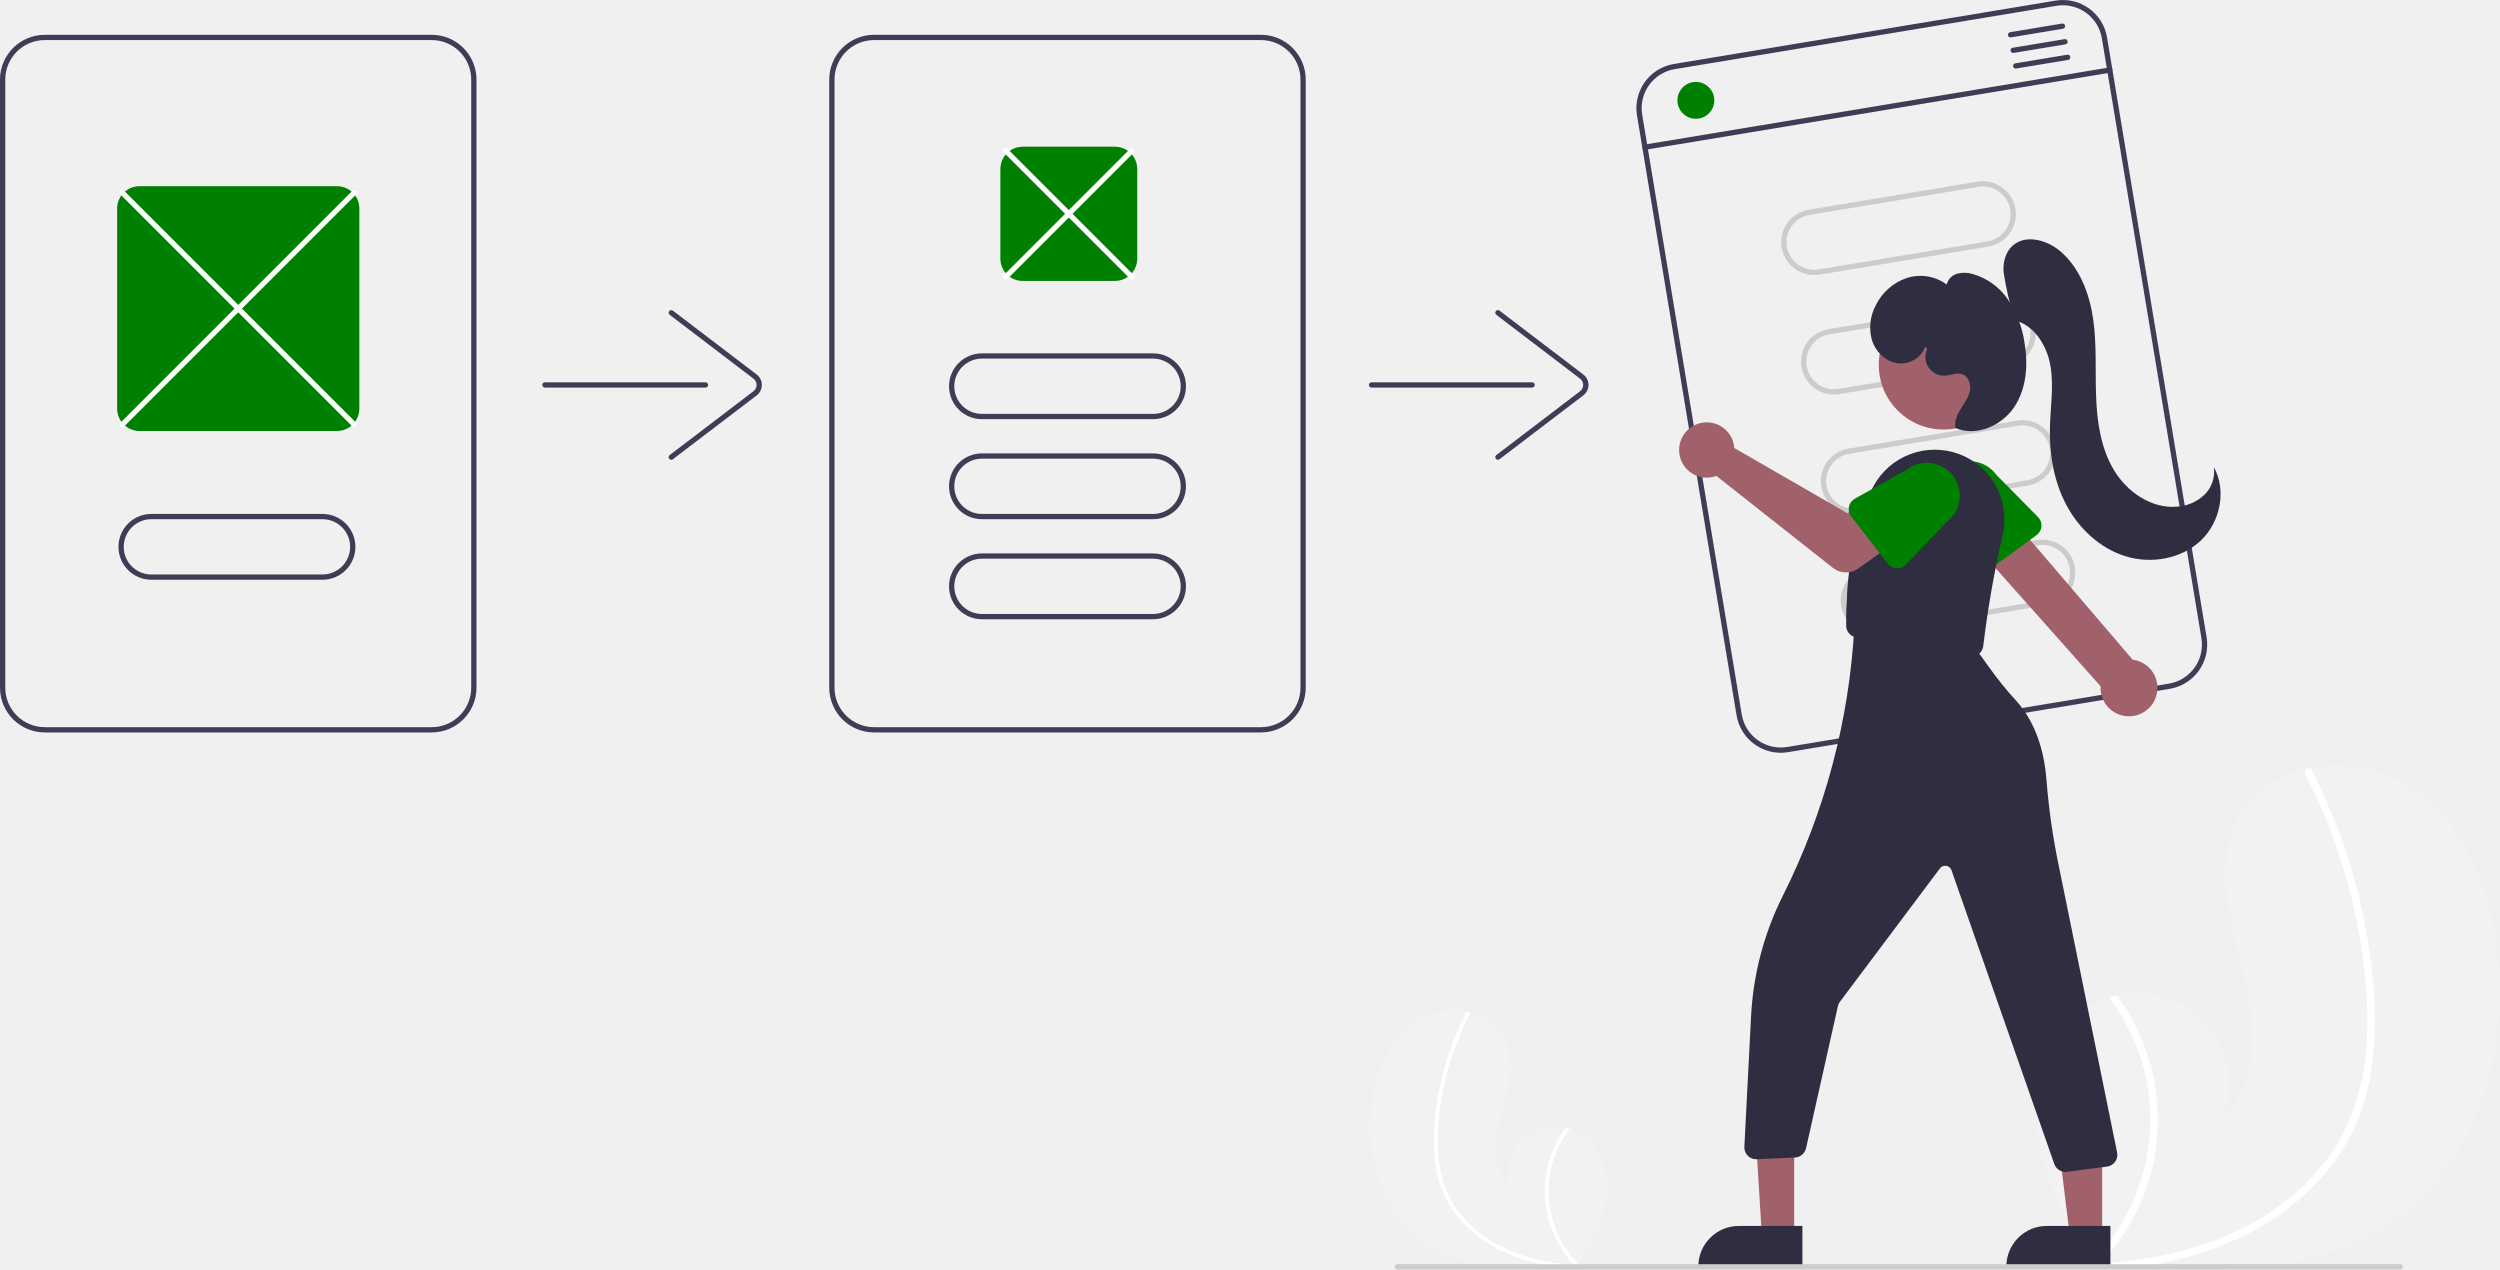
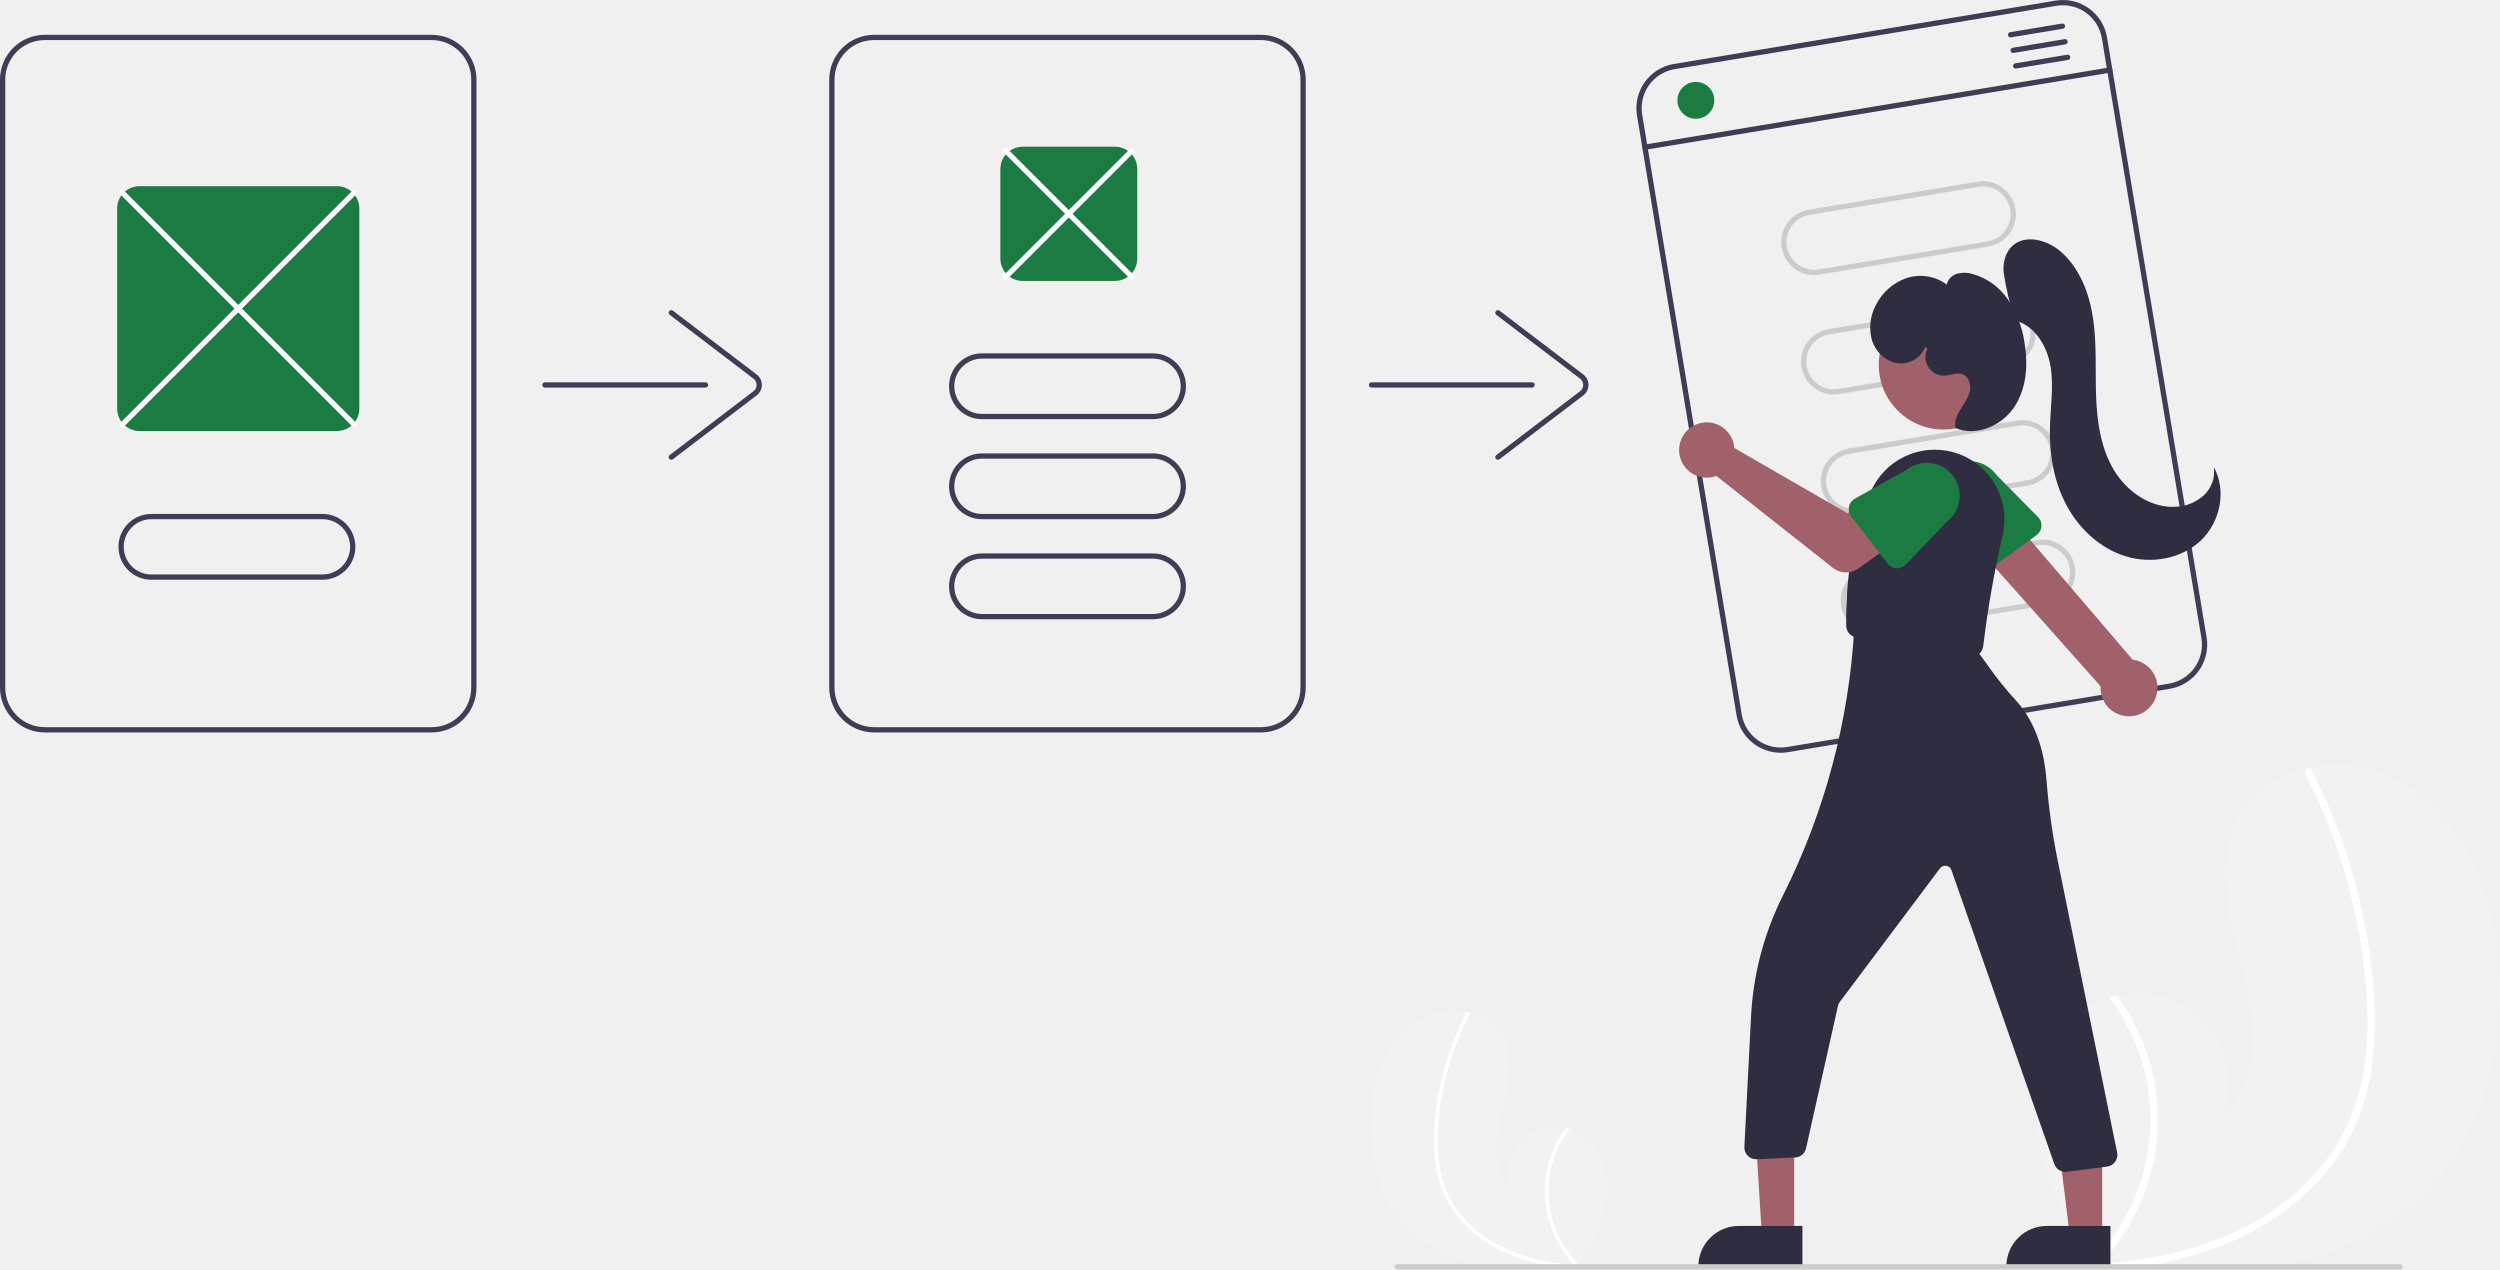
<svg xmlns="http://www.w3.org/2000/svg" id="a3114df7-b6e7-4378-8d7a-972bbe08a3fa" width="949.651" height="482.323" data-name="Layer 1" viewBox="0 0 949.651 482.323">
  <path fill="#f2f2f2" d="M1035.498,671.742c-27.641,19.913-63.463,20.913-98.088,18.466-4.835-.341-9.636-.741-14.392-1.173-.029-.007-.066-.005-.096-.012-.229-.022-.458-.044-.676-.056-.982-.092-1.964-.184-2.936-.276l.23.438.721,1.36c-.259-.455-.518-.901-.777-1.356-.076-.137-.162-.273-.237-.409-8.97-15.609-17.866-31.792-20.136-49.615-2.346-18.5,4.247-39.449,20.529-48.542a32.856,32.856,0,0,1,6.742-2.824c.974-.296,1.961-.536,2.959-.748a35.217,35.217,0,0,1,40.955,45.781c13.805-14.155,11.229-37.119,6.468-56.311-4.771-19.191-10.547-40.546-.843-57.784,5.394-9.595,14.88-15.547,25.526-17.946.327-.07.653-.141.98-.202a51.397,51.397,0,0,1,36.926,6.47c20.356,12.827,30.811,37.148,34.204,60.973C1079.023,606.314,1066.924,649.1,1035.498,671.742Z" transform="translate(-125.1743 -208.8385)" />
  <path fill="#fff" d="M1026.573,610.285a87.371,87.371,0,0,1-6.03,24.621,75.866,75.866,0,0,1-11.779,19.24c-9.935,11.951-23.071,20.936-37.337,26.922a139.897,139.897,0,0,1-34.017,9.14c-4.835-.341-9.636-.741-14.392-1.173-.029-.007-.066-.005-.096-.012-.229-.022-.458-.044-.676-.056-.982-.092-1.964-.184-2.936-.276l.23.438.721,1.36c-.259-.455-.518-.901-.777-1.356-.076-.137-.162-.273-.237-.409A77.332,77.332,0,0,0,940.919,621.075a77.995,77.995,0,0,0-14.537-33.333c.974-.296,1.961-.536,2.959-.748a80.865,80.865,0,0,1,7.376,12.217,79.236,79.236,0,0,1,6.836,49.293,81.01,81.01,0,0,1-20.525,40.407c.923-.065,1.856-.14,2.768-.224,17.284-1.464,34.532-5.18,50.209-12.791a90.428,90.428,0,0,0,33.876-27.796c9.494-13.094,13.678-28.844,14.397-44.852.762-17.138-1.462-34.577-5.373-51.243a215.082,215.082,0,0,0-18.073-49.23,1.546,1.546,0,0,1,.614-2.041,1.315,1.315,0,0,1,.98-.202,1.145,1.145,0,0,1,.756.648c.988,1.929,1.958,3.858,2.891,5.81a217.523,217.523,0,0,1,17.028,51.075C1026.537,575.106,1028.371,592.932,1026.573,610.285Z" transform="translate(-125.1743 -208.8385)" />
  <path fill="#f2f2f2" d="M665.656,680.541c14.12,10.172,32.418,10.683,50.105,9.433,2.47-.174,4.922-.379,7.352-.599.015-.004.034-.002.049-.006.117-.011.234-.022.345-.029.501-.047,1.003-.094,1.5-.141l-.117.224-.368.695c.132-.233.265-.46.397-.693.039-.07.083-.139.121-.209,4.582-7.973,9.126-16.24,10.286-25.345,1.198-9.45-2.169-20.151-10.487-24.796a16.784,16.784,0,0,0-3.444-1.442c-.497-.151-1.002-.274-1.511-.382a17.99,17.99,0,0,0-20.921,23.386c-7.052-7.231-5.736-18.961-3.304-28.765,2.437-9.803,5.388-20.712.431-29.517a19.465,19.465,0,0,0-13.039-9.167c-.167-.036-.333-.072-.501-.103a26.254,26.254,0,0,0-18.862,3.305c-10.398,6.552-15.739,18.976-17.472,31.146C643.422,647.119,649.602,668.975,665.656,680.541Z" transform="translate(-125.1743 -208.8385)" />
  <path fill="#fff" d="M670.215,649.147a44.631,44.631,0,0,0,3.08,12.577,38.754,38.754,0,0,0,6.017,9.828,49.653,49.653,0,0,0,19.073,13.752,71.462,71.462,0,0,0,17.376,4.669c2.47-.174,4.922-.379,7.352-.599.015-.004.034-.002.049-.006.117-.011.234-.022.345-.029.501-.047,1.003-.094,1.5-.141l-.117.224-.368.695c.132-.233.265-.46.397-.693.039-.07.083-.139.121-.209a39.503,39.503,0,0,1-11.071-34.556,39.841,39.841,0,0,1,7.426-17.027c-.497-.151-1.002-.274-1.511-.382a41.308,41.308,0,0,0-3.768,6.241,40.475,40.475,0,0,0-3.492,25.18,41.381,41.381,0,0,0,10.484,20.64c-.472-.033-.948-.072-1.414-.114a72.559,72.559,0,0,1-25.648-6.534,46.192,46.192,0,0,1-17.304-14.199c-4.85-6.689-6.987-14.734-7.354-22.911a96.69,96.69,0,0,1,2.744-26.176,109.868,109.868,0,0,1,9.232-25.148.79.79,0,0,0-.314-1.043.672.672,0,0,0-.501-.103.585.585,0,0,0-.386.331c-.505.985-1,1.971-1.477,2.968a111.115,111.115,0,0,0-8.698,26.09A89.455,89.455,0,0,0,670.215,649.147Z" transform="translate(-125.1743 -208.8385)" />
  <path fill="#3f3d56" d="M289.174,222.062h-147a17.024,17.024,0,0,0-17,17v231a17.024,17.024,0,0,0,17,17h147a17.024,17.024,0,0,0,17-17v-231A17.024,17.024,0,0,0,289.174,222.062Zm15,248a15.018,15.018,0,0,1-15,15h-147a15.018,15.018,0,0,1-15-15v-231a15.018,15.018,0,0,1,15-15h147a15.018,15.018,0,0,1,15,15Z" transform="translate(-125.1743 -208.8385)" />
  <path fill="#3f3d56" d="M604.174,487.062h-147a17.019,17.019,0,0,1-17-17v-231a17.019,17.019,0,0,1,17-17h147a17.019,17.019,0,0,1,17,17v231A17.019,17.019,0,0,1,604.174,487.062Zm-147-263a15.017,15.017,0,0,0-15,15v231a15.017,15.017,0,0,0,15,15h147a15.017,15.017,0,0,0,15-15v-231a15.017,15.017,0,0,0-15-15Z" transform="translate(-125.1743 -208.8385)" />
  <path fill="#3f3d56" d="M393.174,356.062h-61a1,1,0,0,1,0-2h61a1,1,0,0,1,0,2Z" transform="translate(-125.1743 -208.8385)" />
  <path fill="#3f3d56" d="M380.175,383.487a1,1,0,0,1-.607-1.795l31.823-24.244a3,3,0,0,0,0-4.772L379.568,328.431a1.0 1,0,0,1,1.212-1.591l31.823,24.244a4.999,4.999,0,0,1,0,7.954l-31.823,24.244A.994.994,0,0,1,380.175,383.487Z" transform="translate(-125.1743 -208.8385)" />
  <path fill="#3f3d56" d="M707.174,356.062h-61a1,1,0,0,1,0-2h61a1,1,0,0,1,0,2Z" transform="translate(-125.1743 -208.8385)" />
  <path fill="#3f3d56" d="M694.175,383.487a1,1,0,0,1-.607-1.795l31.823-24.244a3,3,0,0,0,0-4.772L693.568,328.431a1.0 1,0,0,1,1.212-1.591l31.823,24.244a4.999,4.999,0,0,1,0,7.954l-31.823,24.244A.994.994,0,0,1,694.175,383.487Z" transform="translate(-125.1743 -208.8385)" />
-   <path fill="green" d="M548.674,315.562h-35a8.509,8.509,0,0,1-8.5-8.5v-34a8.509,8.509,0,0,1,8.5-8.5h35a8.51,8.51,0,0,1,8.5,8.5v34A8.509,8.509,0,0,1,548.674,315.562Z" transform="translate(-125.1743 -208.8385)" />
+   <path fill="#1c7a43" d="M548.674,315.562h-35a8.509,8.509,0,0,1-8.5-8.5v-34a8.509,8.509,0,0,1,8.5-8.5h35a8.51,8.51,0,0,1,8.5,8.5v34A8.509,8.509,0,0,1,548.674,315.562Z" transform="translate(-125.1743 -208.8385)" />
  <path fill="#fff" d="M555.174,315.062a.996.996,0,0,1-.707-.293l-48-48a1.0 1,0,1,1,1.414-1.414l48,48a1,1,0,0,1-.707,1.707Z" transform="translate(-125.1743 -208.8385)" />
  <path fill="#fff" d="M507.174,315.062a1,1,0,0,1-.707-1.707l48-48a1.0 1,0,1,1,1.414,1.414l-48,48A.996.996,0,0,1,507.174,315.062Z" transform="translate(-125.1743 -208.8385)" />
  <path fill="#3f3d56" d="M563.174,368.062h-65a12.5,12.5,0,0,1,0-25h65a12.5,12.5,0,0,1,0,25Zm-65-23a10.5,10.5,0,0,0,0,21h65a10.5,10.5,0,0,0,0-21Z" transform="translate(-125.1743 -208.8385)" />
  <path fill="#3f3d56" d="M563.174,406.062h-65a12.5,12.5,0,0,1,0-25h65a12.5,12.5,0,0,1,0,25Zm-65-23a10.5,10.5,0,0,0,0,21h65a10.5,10.5,0,0,0,0-21Z" transform="translate(-125.1743 -208.8385)" />
  <path fill="#3f3d56" d="M563.174,444.062h-65a12.5,12.5,0,0,1,0-25h65a12.5,12.5,0,0,1,0,25Zm-65-23a10.5,10.5,0,0,0,0,21h65a10.5,10.5,0,0,0,0-21Z" transform="translate(-125.1743 -208.8385)" />
  <path fill="#3f3d56" d="M906.006,209.069,760.989,233.137a17.024,17.024,0,0,0-13.987,19.554L784.823,480.574a17.024,17.024,0,0,0,19.554,13.987l145.016-24.068a17.024,17.024,0,0,0,13.987-19.554L925.56,223.057A17.024,17.024,0,0,0,906.006,209.069ZM961.408,451.267a15.018,15.018,0,0,1-12.342,17.253L804.049,492.588A15.018,15.018,0,0,1,786.796,480.246l-37.821-227.883a15.018,15.018,0,0,1,12.342-17.253L906.333,211.042A15.018,15.018,0,0,1,923.587,223.384Z" transform="translate(-125.1743 -208.8385)" />
  <path fill="#ccc" d="M880.46,302.513l-64.123,10.642a12.5,12.5,0,0,1-4.093-24.663l64.123-10.642a12.5,12.5,0,0,1,4.093,24.663ZM812.572,290.465a10.5,10.5,0,0,0,3.438,20.717l64.123-10.642a10.5,10.5,0,0,0-3.438-20.717Z" transform="translate(-125.1743 -208.8385)" />
  <path fill="#ccc" d="M887.992,347.892l-64.123,10.642a12.5,12.5,0,1,1-4.093-24.663l64.123-10.642a12.5,12.5,0,0,1,4.093,24.663ZM820.103,335.845a10.5,10.5,0,0,0,3.438,20.717L887.664,345.919a10.5,10.5,0,0,0-3.438-20.717Z" transform="translate(-125.1743 -208.8385)" />
  <path fill="#ccc" d="M895.523,393.271l-64.123,10.642a12.5,12.5,0,1,1-4.093-24.663l64.123-10.642a12.5,12.5,0,0,1,4.093,24.663Zm-67.889-12.047a10.5,10.5,0,1,0,3.438,20.717l64.123-10.642a10.5,10.5,0,1,0-3.438-20.717Z" transform="translate(-125.1743 -208.8385)" />
  <path fill="#ccc" d="M903.054,438.651l-64.123,10.642a12.5,12.5,0,0,1-4.093-24.663l64.123-10.642a12.5,12.5,0,0,1,4.093,24.663Zm-67.889-12.047a10.5,10.5,0,1,0,3.438,20.717L902.727,436.678a10.5,10.5,0,0,0-3.438-20.717Z" transform="translate(-125.1743 -208.8385)" />
  <path fill="#3f3d56" d="M926.766,236.433l-176.585,29.307a1,1,0,1,1-.327-1.973l176.585-29.307a1,1,0,1,1,.327,1.973Z" transform="translate(-125.1743 -208.8385)" />
-   <circle cx="644.19" cy="38.114" r="7" fill="green" />
+   <circle cx="644.19" cy="38.114" r="7" fill="#1c7a43" />
  <path fill="#3f3d56" d="M908.793,219.757l-19.73,3.275a1,1,0,0,1-.327-1.973l19.73-3.275a1,1,0,0,1,.327,1.973Z" transform="translate(-125.1743 -208.8385)" />
  <path fill="#3f3d56" d="M909.776,225.676l-19.73,3.275a1,1,0,0,1-.327-1.973l19.73-3.275a1,1,0,0,1,.327,1.973Z" transform="translate(-125.1743 -208.8385)" />
  <path fill="#3f3d56" d="M910.758,231.595l-19.73,3.275a1,1,0,1,1-.327-1.973l19.73-3.275a1,1,0,1,1,.327,1.973Z" transform="translate(-125.1743 -208.8385)" />
-   <path fill="green" d="M253.174,372.562h-75a8.509,8.509,0,0,1-8.5-8.5v-76a8.509,8.509,0,0,1,8.5-8.5h75a8.51,8.51,0,0,1,8.5,8.5v76A8.509,8.509,0,0,1,253.174,372.562Z" transform="translate(-125.1743 -208.8385)" />
+   <path fill="#1c7a43" d="M253.174,372.562h-75a8.509,8.509,0,0,1-8.5-8.5v-76a8.509,8.509,0,0,1,8.5-8.5h75a8.51,8.51,0,0,1,8.5,8.5v76A8.509,8.509,0,0,1,253.174,372.562Z" transform="translate(-125.1743 -208.8385)" />
  <path fill="#3f3d56" d="M247.674,429.062h-65a12.5,12.5,0,1,1,0-25h65a12.5,12.5,0,1,1,0,25Zm-65-23a10.5,10.5,0,1,0,0,21h65a10.5,10.5,0,1,0,0-21Z" transform="translate(-125.1743 -208.8385)" />
  <path fill="#fff" d="M259.674,371.062a.997.997,0,0,1-.707-.293l-88-88a1,1,0,1,1,1.414-1.414l88,88a1,1,0,0,1-.707,1.707Z" transform="translate(-125.1743 -208.8385)" />
  <path fill="#fff" d="M171.674,371.062a1,1,0,0,1-.707-1.707l88-88a1,1,0,1,1,1.414,1.414l-88,88A.997.997,0,0,1,171.674,371.062Z" transform="translate(-125.1743 -208.8385)" />
  <path fill="#a0616a" d="M944.228,473.251a10.743,10.743,0,0,0-8.95-13.829l-51.333-59.983-11.973,12.571,51.131,57.513a10.801,10.801,0,0,0,21.125,3.728Z" transform="translate(-125.1743 -208.8385)" />
-   <path fill="green" d="M898.815,412.075l-18.349,13.411a4.5,4.5,0,0,1-6.638-1.539l-10.545-20.056A12.497,12.497,0,0,1,883.506,389.202l15.859,16.081a4.5,4.5,0,0,1-.55,6.792Z" transform="translate(-125.1743 -208.8385)" />
+   <path fill="#1c7a43" d="M898.815,412.075l-18.349,13.411a4.5,4.5,0,0,1-6.638-1.539l-10.545-20.056A12.497,12.497,0,0,1,883.506,389.202l15.859,16.081a4.5,4.5,0,0,1-.55,6.792Z" transform="translate(-125.1743 -208.8385)" />
  <circle cx="738.233" cy="138.601" r="24.561" fill="#a0616a" />
  <path fill="#2f2e41" d="M874.076,458.248a4.56,4.56,0,0,1-.76-.063l-43.095-7.254a4.492,4.492,0,0,1-3.753-4.367c-.131-9.859.607-34.748,10.266-52.876A26.491,26.491,0,0,1,885.93,412.073a392.997,392.997,0,0,0-7.402,42.21,4.497,4.497,0,0,1-4.452,3.965Z" transform="translate(-125.1743 -208.8385)" />
  <path fill="#a0616a" d="M783.723,377.377a10.526,10.526,0,0,1,.239,1.64l42.957,24.782,10.441-6.011L848.492,412.36l-17.45,12.438a8,8,0,0,1-9.598-.234l-44.297-34.946a10.497,10.497,0,1,1,6.576-12.241Z" transform="translate(-125.1743 -208.8385)" />
-   <path fill="green" d="M827.51,401.322a4.495,4.495,0,0,1,2.211-3.025l19.713-11.023a12.497,12.497,0,0,1,15.327,19.744l-15.717,16.321a4.5,4.5,0,0,1-6.804-.373l-13.884-17.994A4.495,4.495,0,0,1,827.51,401.322Z" transform="translate(-125.1743 -208.8385)" />
+   <path fill="#1c7a43" d="M827.51,401.322a4.495,4.495,0,0,1,2.211-3.025l19.713-11.023a12.497,12.497,0,0,1,15.327,19.744l-15.717,16.321a4.5,4.5,0,0,1-6.804-.373l-13.884-17.994A4.495,4.495,0,0,1,827.51,401.322Z" transform="translate(-125.1743 -208.8385)" />
  <polygon fill="#a0616a" points="681.537 469.689 669.277 469.689 666.391 422.554 681.539 422.401 681.537 469.689" />
  <path fill="#2f2e41" d="M809.838,690.412l-39.531-.001v-.5A15.386,15.386,0,0,1,785.694,674.524h.001l24.144.001Z" transform="translate(-125.1743 -208.8385)" />
  <polygon fill="#a0616a" points="798.537 469.689 786.277 469.689 780.445 422.401 798.539 422.401 798.537 469.689" />
  <path fill="#2f2e41" d="M926.838,690.412l-39.531-.001v-.5A15.386,15.386,0,0,1,902.694,674.524h.001l24.144.001Z" transform="translate(-125.1743 -208.8385)" />
  <path fill="#2f2e41" d="M909.773,654.006a4.523,4.523,0,0,1-4.253-3.014L866.451,539.365a2.5,2.5,0,0,0-4.36-.674l-38.111,50.813a3.535,3.535,0,0,0-.615,1.335l-12.144,54.18a4.508,4.508,0,0,1-4.187,3.511l-14.545.661a4.448,4.448,0,0,1-3.396-1.322,4.506,4.506,0,0,1-1.303-3.402l2.536-49.452a115.399,115.399,0,0,1,12.104-45.972A259.338,259.338,0,0,0,829.566,446.865l.031-.554,44.752,7.12,6.718,9.302a128.631,128.631,0,0,0,9.725,12.016c8.556,9.276,11.124,21.683,11.772,30.456a253.547,253.547,0,0,0,4.57,32.089L929.327,646.355a4.5,4.5,0,0,1-3.763,5.629l-15.215,1.984A4.418,4.418,0,0,1,909.773,654.006Z" transform="translate(-125.1743 -208.8385)" />
  <path fill="#2f2e41" d="M890.565,330.392a108.931,108.931,0,0,1-4.305-18.145c-.287-3.587.632-7.446,3.244-9.92,4.888-4.631,13.193-2.425,18.305,1.958,7.388,6.334,11.072,16.069,12.465,25.7s.78,19.425,1.115,29.151,1.726,19.726,6.684,28.099,14.159,14.801,23.865,14.088a16.795,16.795,0,0,0,10.514-4.456,12.191,12.191,0,0,0,3.661-10.586c4.96,8.882,2.446,20.921-4.953,27.904s-18.78,8.957-28.507,5.975-17.733-10.457-22.515-19.437-6.534-19.353-6.28-29.524c.195-7.81,1.523-15.684.203-23.385s-6.139-15.519-13.738-17.332Z" transform="translate(-125.1743 -208.8385)" />
  <path fill="#2f2e41" d="M856.438,340.516c-1.296,4.328-6.251,6.997-10.71,6.265s-8.124-4.403-9.479-8.713a17.938,17.938,0,0,1,1.402-13.151,20.478,20.478,0,0,1,11.717-10.437,16.814,16.814,0,0,1,15.289,2.443,5.623,5.623,0,0,1,3.929-4.109,10.745,10.745,0,0,1,5.897.087,24.296,24.296,0,0,1,13.522,9.837,39.536,39.536,0,0,1,6.129,15.798c1.509,8.469.952,17.722-3.804,24.89s-14.487,11.4-22.381,7.982c-.492-2.516.674-5.05,2.023-7.231s2.948-4.305,3.466-6.816-.475-5.583-2.904-6.404c-2.072-.701-4.282.434-6.465.572a7.084,7.084,0,0,1-6.795-10.207Z" transform="translate(-125.1743 -208.8385)" />
  <path fill="#ccc" d="M1036.989,691.062h-381a1,1,0,0,1,0-2h381a1,1,0,0,1,0,2Z" transform="translate(-125.1743 -208.8385)" />
</svg>
